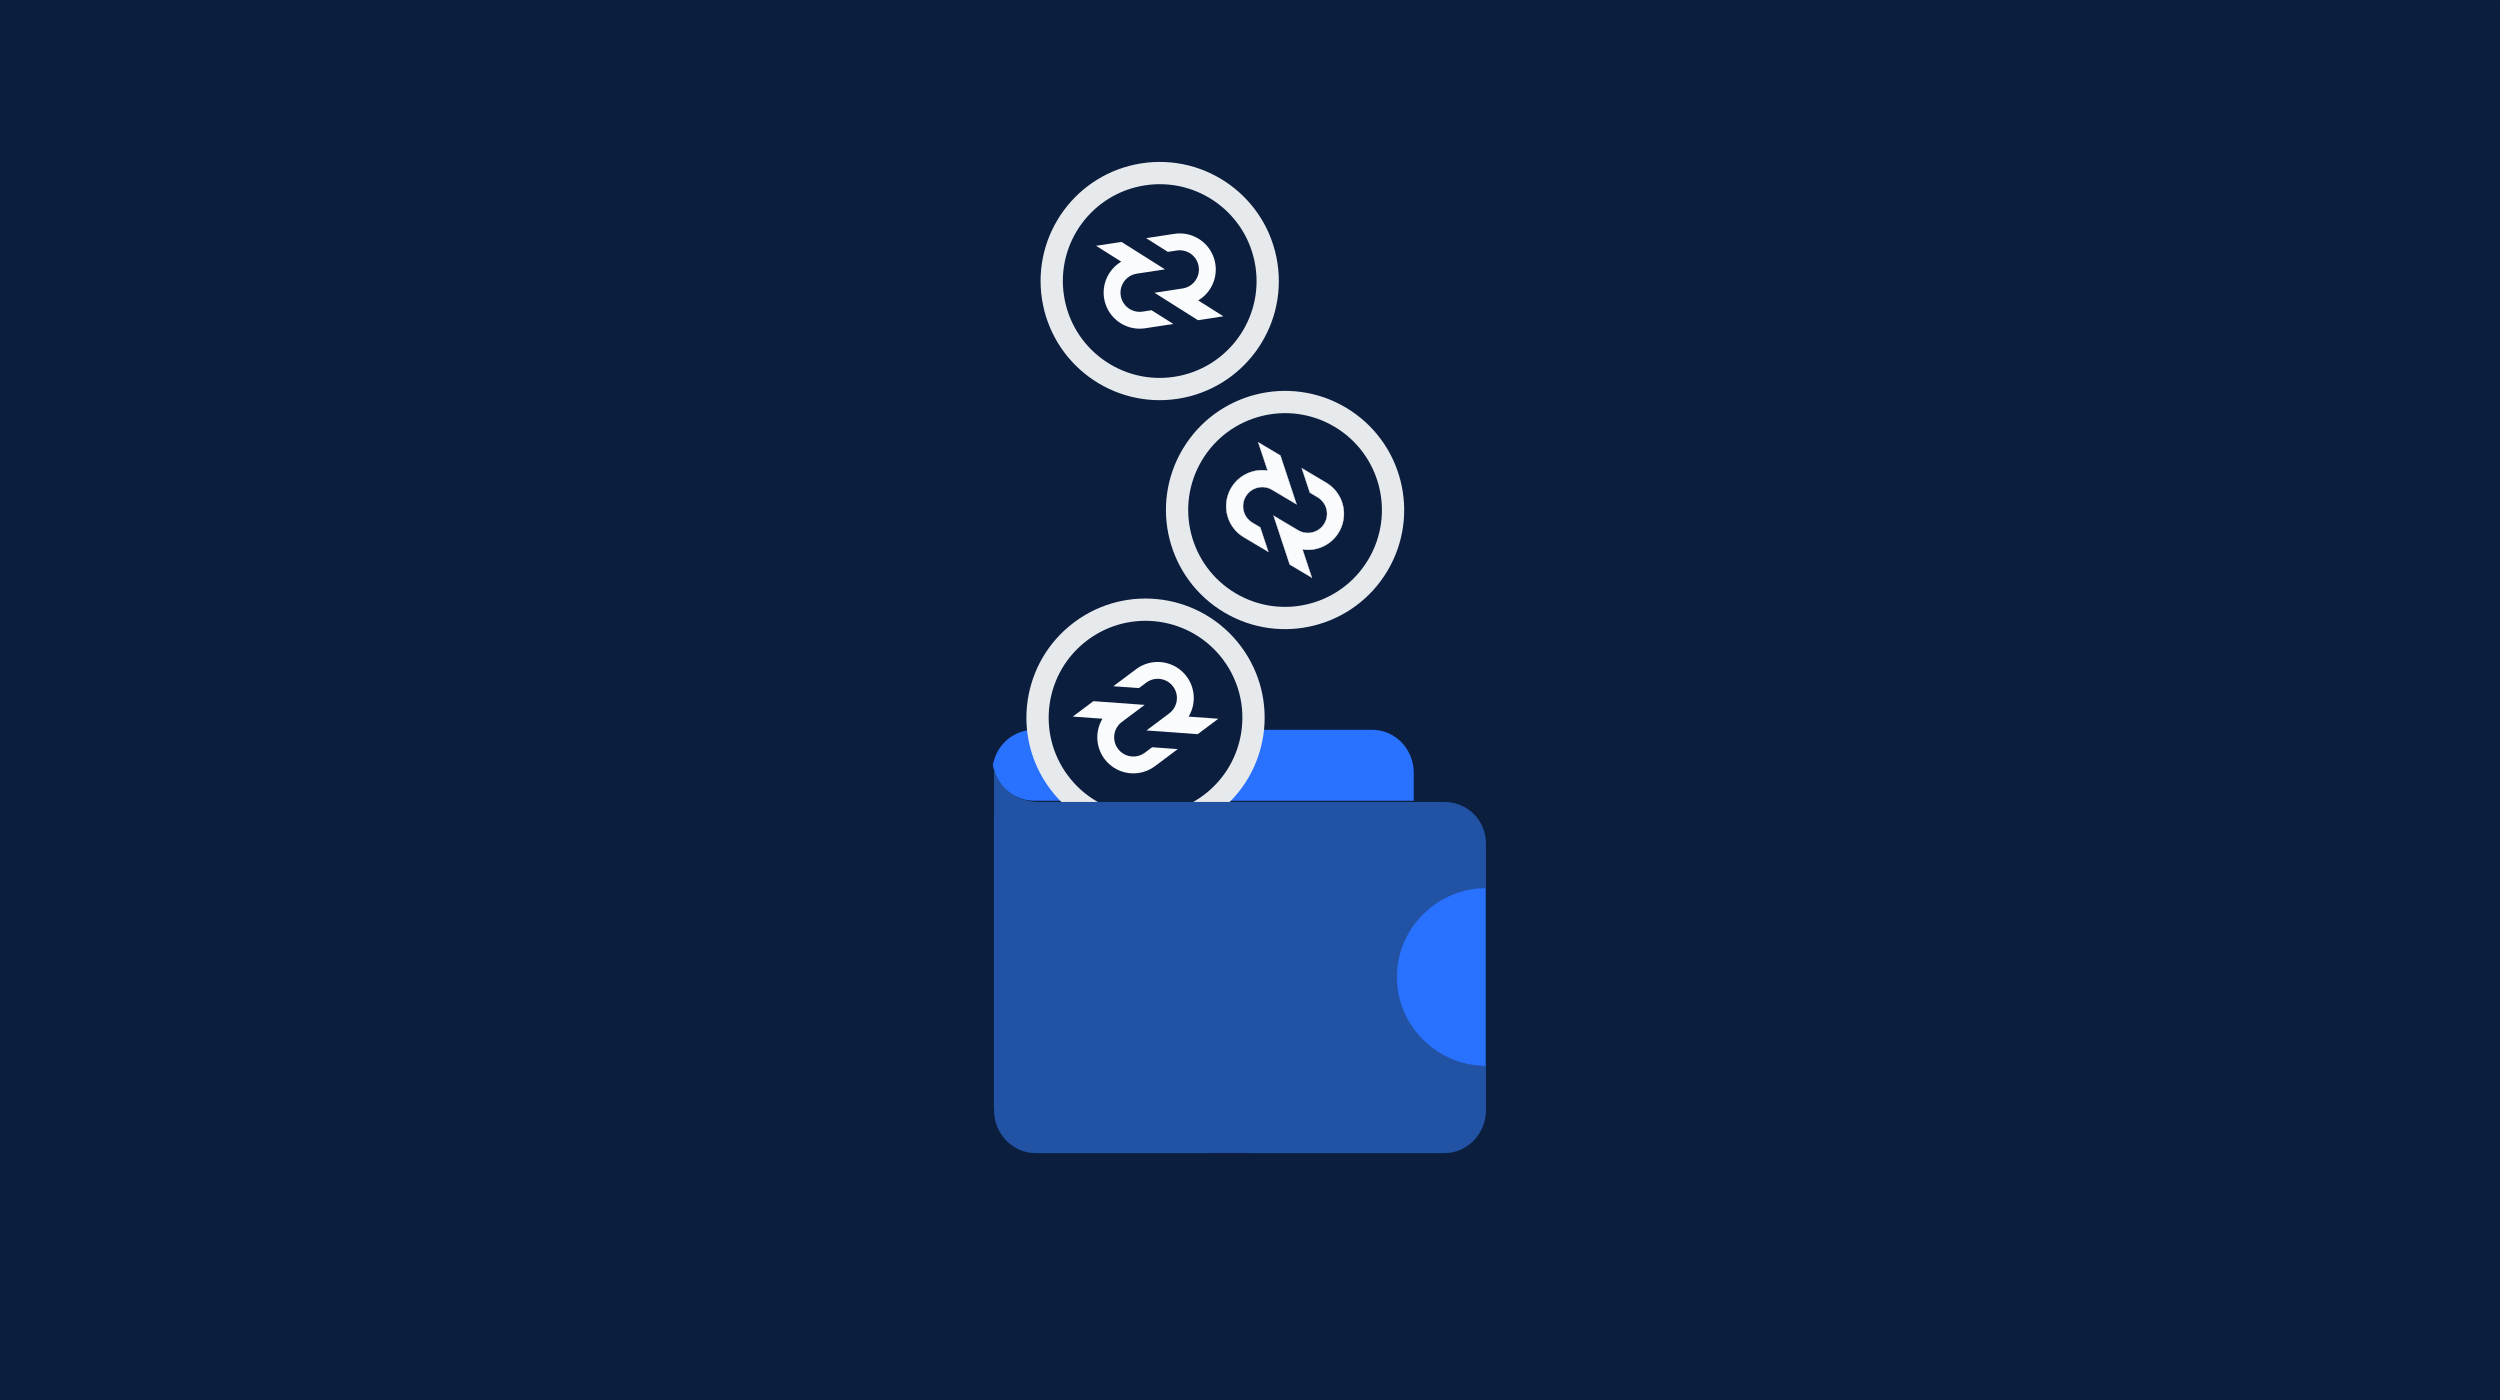
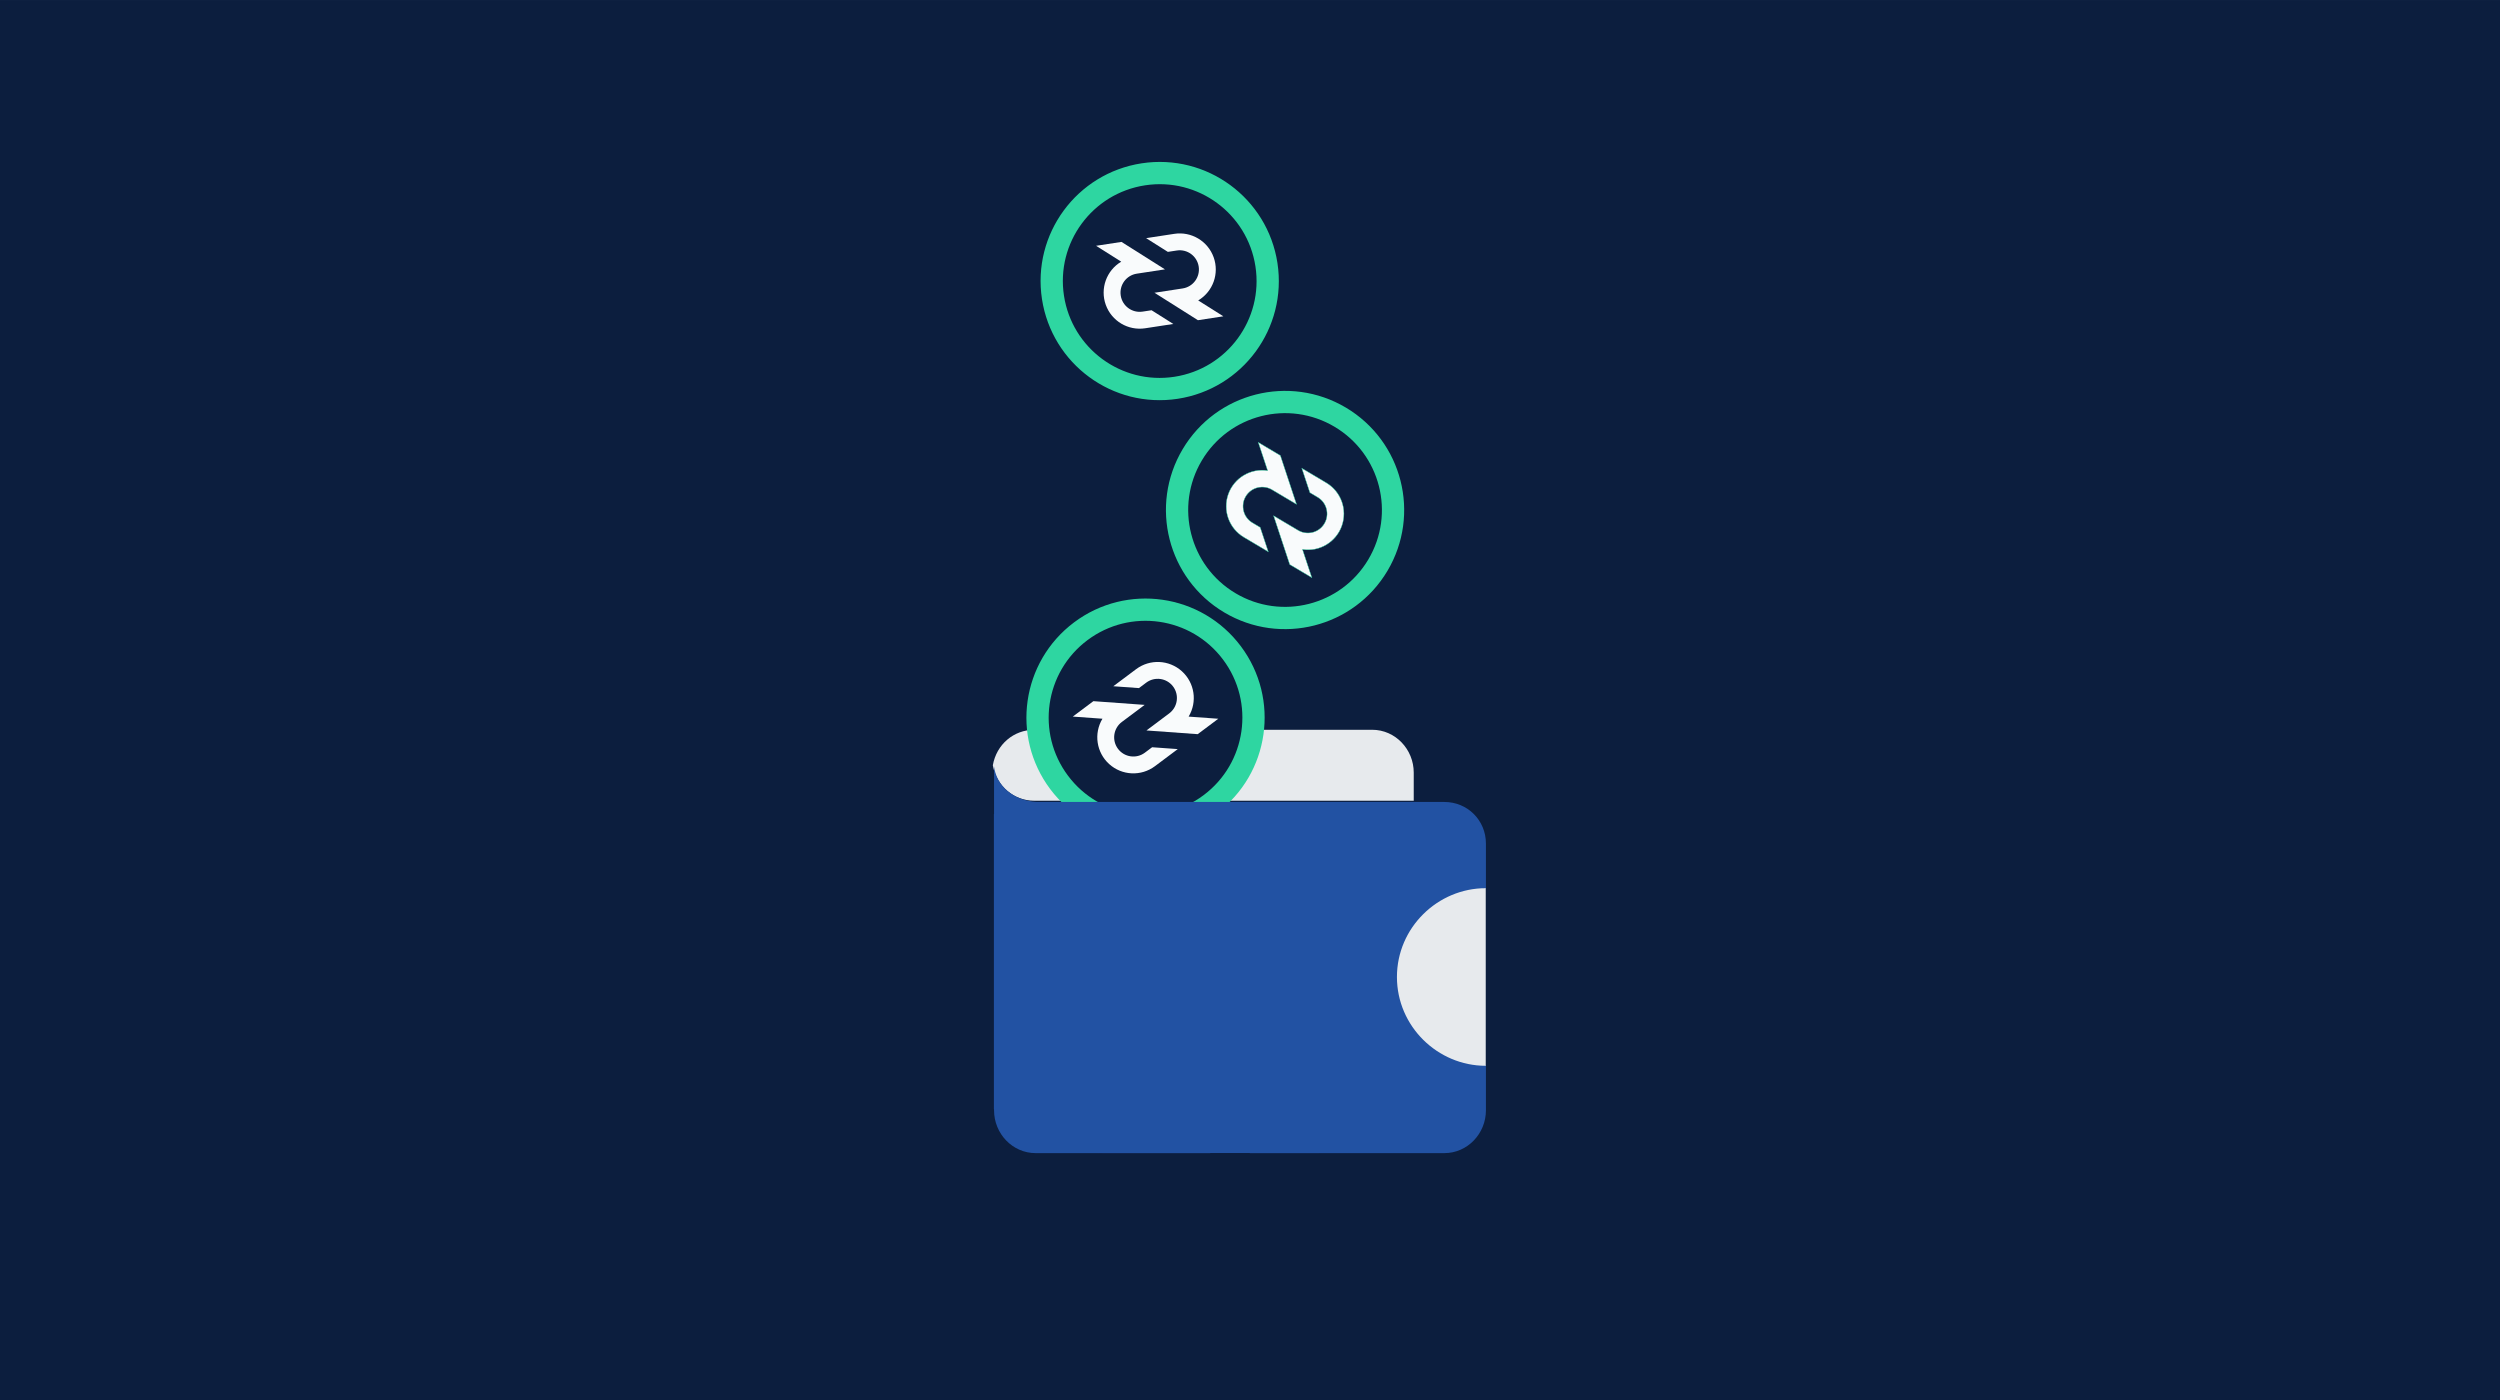
<svg xmlns="http://www.w3.org/2000/svg" xmlns:xlink="http://www.w3.org/1999/xlink" width="500" height="280" viewBox="0 0 132.292 74.083" version="1.1" id="svg2052">
  <defs id="defs2046">
    <linearGradient gradientTransform="translate(7603.2,-872.83)" y2="912.335" x2="-7500.722" y1="912.335" x1="-7558.051" gradientUnits="userSpaceOnUse" id="_Pad__1_">
      <stop id="stop15495" style="stop-color:#62D0C9" offset="0" />
      <stop id="stop15497" style="stop-color:#7DE2AC" offset="1" />
    </linearGradient>
    <linearGradient gradientTransform="translate(7603.2,-872.83)" y2="912.381" x2="-7545.691" y1="912.381" x1="-7603.021" gradientUnits="userSpaceOnUse" id="_Pad_3_1_">
      <stop id="stop15502" style="stop-color:#3268FB" offset="0" />
      <stop id="stop15504" style="stop-color:#4795FA" offset="1" />
    </linearGradient>
    <linearGradient gradientTransform="matrix(0.9578345,0,0,0.9578345,7487.518,-731.0816)" y2="912.335" x2="-7500.722" y1="912.335" x1="-7558.051" gradientUnits="userSpaceOnUse" id="_Pad__1_-2">
      <stop id="stop15495-8" style="stop-color:#62D0C9" offset="0" />
      <stop id="stop15497-3" style="stop-color:#7DE2AC" offset="1" />
    </linearGradient>
    <linearGradient gradientTransform="matrix(0.9578345,0,0,0.9578345,7487.518,-731.0816)" y2="912.381" x2="-7545.691" y1="912.381" x1="-7603.021" gradientUnits="userSpaceOnUse" id="_Pad_3_1_-9">
      <stop id="stop15502-8" style="stop-color:#3268FB" offset="0" />
      <stop id="stop15504-6" style="stop-color:#4795FA" offset="1" />
    </linearGradient>
    <clipPath id="SVGID_8_">
      <use height="100%" width="100%" y="0" x="0" id="use387" style="overflow:visible" xlink:href="#SVGID_7_" />
    </clipPath>
    <clipPath id="clipPath3304">
      <use height="100%" width="100%" y="0" x="0" id="use3302" style="overflow:visible" xlink:href="#SVGID_7_" />
    </clipPath>
    <clipPath id="clipPath3308">
      <use height="100%" width="100%" y="0" x="0" id="use3306" style="overflow:visible" xlink:href="#SVGID_7_" />
    </clipPath>
    <clipPath id="clipPath3312">
      <use height="100%" width="100%" y="0" x="0" id="use3310" style="overflow:visible" xlink:href="#SVGID_7_" />
    </clipPath>
    <clipPath id="SVGID_8_-7">
      <use height="100%" width="100%" y="0" x="0" id="use387-9" style="overflow:visible" xlink:href="#SVGID_7_" />
    </clipPath>
    <clipPath id="clipPath3361">
      <use height="100%" width="100%" y="0" x="0" id="use3359" style="overflow:visible" xlink:href="#SVGID_7_" />
    </clipPath>
    <clipPath id="clipPath3365">
      <use height="100%" width="100%" y="0" x="0" id="use3363" style="overflow:visible" xlink:href="#SVGID_7_" />
    </clipPath>
    <clipPath id="clipPath3369">
      <use height="100%" width="100%" y="0" x="0" id="use3367" style="overflow:visible" xlink:href="#SVGID_7_" />
    </clipPath>
    <clipPath id="SVGID_8_-1">
      <use height="100%" width="100%" y="0" x="0" id="use387-2" style="overflow:visible" xlink:href="#SVGID_7_" />
    </clipPath>
    <clipPath id="clipPath3418">
      <use height="100%" width="100%" y="0" x="0" id="use3416" style="overflow:visible" xlink:href="#SVGID_7_" />
    </clipPath>
    <clipPath id="clipPath3422">
      <use height="100%" width="100%" y="0" x="0" id="use3420" style="overflow:visible" xlink:href="#SVGID_7_" />
    </clipPath>
    <clipPath id="clipPath3426">
      <use height="100%" width="100%" y="0" x="0" id="use3424" style="overflow:visible" xlink:href="#SVGID_7_" />
    </clipPath>
    <clipPath id="SVGID_8_-6">
      <use height="100%" width="100%" y="0" x="0" id="use387-1" style="overflow:visible" xlink:href="#SVGID_7_" />
    </clipPath>
    <clipPath id="clipPath3482">
      <use height="100%" width="100%" y="0" x="0" id="use3480" style="overflow:visible" xlink:href="#SVGID_7_" />
    </clipPath>
    <clipPath id="clipPath3486">
      <use height="100%" width="100%" y="0" x="0" id="use3484" style="overflow:visible" xlink:href="#SVGID_7_" />
    </clipPath>
    <clipPath id="clipPath3490">
      <use height="100%" width="100%" y="0" x="0" id="use3488" style="overflow:visible" xlink:href="#SVGID_7_" />
    </clipPath>
    <clipPath id="SVGID_8_-0">
      <use height="100%" width="100%" y="0" x="0" id="use387-7" style="overflow:visible" xlink:href="#SVGID_7_" />
    </clipPath>
    <clipPath id="clipPath3542">
      <use height="100%" width="100%" y="0" x="0" id="use3540" style="overflow:visible" xlink:href="#SVGID_7_" />
    </clipPath>
    <clipPath id="clipPath3546">
      <use height="100%" width="100%" y="0" x="0" id="use3544" style="overflow:visible" xlink:href="#SVGID_7_" />
    </clipPath>
    <clipPath id="clipPath3550">
      <use height="100%" width="100%" y="0" x="0" id="use3548" style="overflow:visible" xlink:href="#SVGID_7_" />
    </clipPath>
    <defs id="defs291">
      <rect id="SVGID_1_" x="-1036.5" y="-561" width="1280" height="800" />
    </defs>
    <clipPath id="SVGID_2_">
      <use xlink:href="#SVGID_1_" style="overflow:visible;" id="use293" />
    </clipPath>
    <rect id="rect4104" x="-1036.5" y="-561" width="1280" height="800" />
    <rect height="800" width="1280" y="-561" x="-1036.5" id="SVGID_3_" />
    <rect height="800" width="1280" y="-561" x="-1036.5" id="SVGID_5_" />
    <rect height="800" width="1280" y="-561" x="-1036.5" id="SVGID_7_" />
    <rect height="800" width="1280" y="-561" x="-1036.5" id="SVGID_9_" />
    <rect height="800" width="1280" y="-561" x="-1036.5" id="SVGID_11_" />
    <rect height="800" width="1280" y="-561" x="-1036.5" id="SVGID_13_" />
    <rect height="800" width="1280" y="-561" x="-1036.5" id="SVGID_15_" />
    <rect height="800" width="1280" y="-561" x="-1036.5" id="SVGID_17_" />
    <rect height="800" width="1280" y="-561" x="-1036.5" id="SVGID_19_" />
    <rect height="800" width="1280" y="-561" x="-1036.5" id="SVGID_21_" />
    <rect height="800" width="1280" y="-561" x="-1036.5" id="SVGID_23_" />
    <rect height="800" width="1280" y="-561" x="-1036.5" id="SVGID_25_" />
    <rect height="800" width="1280" y="-561" x="-1036.5" id="SVGID_27_" />
    <rect height="800" width="1280" y="-561" x="-1036.5" id="SVGID_29_" />
    <rect height="800" width="1280" y="-561" x="-1036.5" id="SVGID_31_" />
    <rect height="800" width="1280" y="-561" x="-1036.5" id="SVGID_33_" />
    <rect height="800" width="1280" y="-561" x="-1036.5" id="SVGID_35_" />
    <rect height="800" width="1280" y="-561" x="-1036.5" id="SVGID_37_" />
    <rect height="800" width="1280" y="-561" x="-1036.5" id="SVGID_39_" />
    <rect height="800" width="1280" y="-561" x="-1036.5" id="SVGID_41_" />
    <rect height="800" width="1280" y="-561" x="-1036.5" id="SVGID_43_" />
    <rect height="800" width="1280" y="-561" x="-1036.5" id="SVGID_45_" />
    <rect height="800" width="1280" y="-561" x="-1036.5" id="SVGID_47_" />
    <rect height="800" width="1280" y="-561" x="-1036.5" id="SVGID_49_" />
    <rect height="800" width="1280" y="-561" x="-1036.5" id="SVGID_51_" />
    <rect height="800" width="1280" y="-561" x="-1036.5" id="SVGID_53_" />
    <rect height="800" width="1280" y="-561" x="-1036.5" id="SVGID_55_" />
    <rect height="800" width="1280" y="-561" x="-1036.5" id="SVGID_57_" />
    <rect height="800" width="1280" y="-561" x="-1036.5" id="SVGID_59_" />
    <rect height="800" width="1280" y="-561" x="-1036.5" id="SVGID_61_" />
    <rect height="800" width="1280" y="-561" x="-1036.5" id="SVGID_63_" />
    <defs id="defs385">
      <rect height="800" width="1280" y="-561" x="-1036.5" id="rect4182" />
    </defs>
    <clipPath id="SVGID_8_-4">
      <use height="100%" width="100%" y="0" x="0" id="use387-0" style="overflow:visible" xlink:href="#SVGID_7_" />
    </clipPath>
    <defs id="defs291-7">
      <rect id="SVGID_1_-5" x="-1036.5" y="-561" width="1280" height="800" />
    </defs>
    <clipPath id="SVGID_2_-1">
      <use xlink:href="#SVGID_1_-5" style="overflow:visible;" id="use293-3" />
    </clipPath>
    <rect id="rect5706" x="-1036.5" y="-561" width="1280" height="800" />
    <rect height="800" width="1280" y="-561" x="-1036.5" id="SVGID_3_-6" />
    <rect height="800" width="1280" y="-561" x="-1036.5" id="SVGID_5_-7" />
    <rect height="800" width="1280" y="-561" x="-1036.5" id="SVGID_7_-4" />
    <rect height="800" width="1280" y="-561" x="-1036.5" id="SVGID_9_-1" />
    <rect height="800" width="1280" y="-561" x="-1036.5" id="SVGID_11_-0" />
    <rect height="800" width="1280" y="-561" x="-1036.5" id="SVGID_13_-8" />
    <rect height="800" width="1280" y="-561" x="-1036.5" id="SVGID_15_-1" />
    <rect height="800" width="1280" y="-561" x="-1036.5" id="SVGID_17_-2" />
    <rect height="800" width="1280" y="-561" x="-1036.5" id="SVGID_19_-1" />
    <rect height="800" width="1280" y="-561" x="-1036.5" id="SVGID_21_-9" />
    <rect height="800" width="1280" y="-561" x="-1036.5" id="SVGID_23_-5" />
    <rect height="800" width="1280" y="-561" x="-1036.5" id="SVGID_25_-1" />
    <rect height="800" width="1280" y="-561" x="-1036.5" id="SVGID_27_-7" />
    <rect height="800" width="1280" y="-561" x="-1036.5" id="SVGID_29_-2" />
    <rect height="800" width="1280" y="-561" x="-1036.5" id="SVGID_31_-7" />
    <rect height="800" width="1280" y="-561" x="-1036.5" id="SVGID_33_-3" />
    <rect height="800" width="1280" y="-561" x="-1036.5" id="SVGID_35_-5" />
    <rect height="800" width="1280" y="-561" x="-1036.5" id="SVGID_37_-7" />
    <rect height="800" width="1280" y="-561" x="-1036.5" id="SVGID_39_-9" />
    <rect height="800" width="1280" y="-561" x="-1036.5" id="SVGID_41_-8" />
    <rect height="800" width="1280" y="-561" x="-1036.5" id="SVGID_43_-2" />
    <rect height="800" width="1280" y="-561" x="-1036.5" id="SVGID_45_-3" />
    <rect height="800" width="1280" y="-561" x="-1036.5" id="SVGID_47_-1" />
    <rect height="800" width="1280" y="-561" x="-1036.5" id="SVGID_49_-4" />
    <rect height="800" width="1280" y="-561" x="-1036.5" id="SVGID_51_-1" />
    <rect height="800" width="1280" y="-561" x="-1036.5" id="SVGID_53_-9" />
    <rect height="800" width="1280" y="-561" x="-1036.5" id="SVGID_55_-4" />
    <rect height="800" width="1280" y="-561" x="-1036.5" id="SVGID_57_-0" />
    <rect height="800" width="1280" y="-561" x="-1036.5" id="SVGID_59_-8" />
    <rect height="800" width="1280" y="-561" x="-1036.5" id="SVGID_61_-9" />
    <rect height="800" width="1280" y="-561" x="-1036.5" id="SVGID_63_-4" />
    <defs id="defs1135">
      <rect height="800" width="1280" y="-561" x="-1036.5" id="rect6207" />
    </defs>
    <clipPath id="SVGID_56_">
      <use height="100%" width="100%" y="0" x="0" id="use1137" style="overflow:visible" xlink:href="#SVGID_55_-4" />
    </clipPath>
    <style id="style12372">.cls-1{fill:#091440;}.cls-2{fill:#f9fbfc;}</style>
  </defs>
  <g id="layer1" transform="translate(0,-222.9167)" style="display:inline">
    <rect transform="translate(0,11.24998)" style="display:inline;opacity:1;fill:#0c1e3e;fill-opacity:1;stroke:none;stroke-width:2.072;stroke-linecap:round;stroke-linejoin:round;stroke-miterlimit:4;stroke-dasharray:none;stroke-dashoffset:0;stroke-opacity:1" id="rect5631" width="132.292" height="74.083" x="-1.009661e-006" y="211.667" />
  </g>
  <g id="layer2" transform="translate(0,-211.6667)">
    <g id="g5618" transform="matrix(0.477244,0,0,0.477244,60.03823,20.72871)" />
    <g id="g5620" transform="matrix(0.477244,0,0,0.477244,60.03823,20.72871)" />
    <g id="g5622" transform="matrix(0.477244,0,0,0.477244,60.03823,20.72871)" />
    <g id="g5624" transform="matrix(0.477244,0,0,0.477244,60.03823,20.72871)" />
    <g id="g5626" transform="matrix(0.477244,0,0,0.477244,60.03823,20.72871)" />
    <g id="g5628" transform="matrix(0.477244,0,0,0.477244,60.03823,20.72871)" />
    <g id="g5630" transform="matrix(0.477244,0,0,0.477244,60.03823,20.72871)" />
    <g id="g5632" transform="matrix(0.477244,0,0,0.477244,60.03823,20.72871)" />
    <g id="g5634" transform="matrix(0.477244,0,0,0.477244,60.03823,20.72871)" />
    <g id="g5636" transform="matrix(0.477244,0,0,0.477244,60.03823,20.72871)" />
    <g id="g5638" transform="matrix(0.477244,0,0,0.477244,60.03823,20.72871)" />
    <g id="g5640" transform="matrix(0.477244,0,0,0.477244,60.03823,20.72871)" />
    <g id="g5642" transform="matrix(0.477244,0,0,0.477244,60.03823,20.72871)" />
    <g id="g5644" transform="matrix(0.477244,0,0,0.477244,60.03823,20.72871)" />
    <g id="g5646" transform="matrix(0.477244,0,0,0.477244,60.03823,20.72871)" />
    <g id="g1164" transform="matrix(0.2645833,0,0,0.2645833,357.6328,-135.5049)" />
    <g id="g1166" transform="matrix(0.2645833,0,0,0.2645833,357.6328,-135.5049)" />
    <g id="g1168" transform="matrix(0.2645833,0,0,0.2645833,357.6328,-135.5049)" />
    <g id="g1170" transform="matrix(0.2645833,0,0,0.2645833,357.6328,-135.5049)" />
    <g id="g1172" transform="matrix(0.2645833,0,0,0.2645833,357.6328,-135.5049)" />
    <g id="g1174" transform="matrix(0.2645833,0,0,0.2645833,357.6328,-135.5049)" />
    <g id="g1176" transform="matrix(0.2645833,0,0,0.2645833,357.6328,-135.5049)" />
    <g id="g1178" transform="matrix(0.2645833,0,0,0.2645833,357.6328,-135.5049)" />
    <g id="g1180" transform="matrix(0.2645833,0,0,0.2645833,357.6328,-135.5049)" />
    <g id="g1182" transform="matrix(0.2645833,0,0,0.2645833,357.6328,-135.5049)" />
    <g id="g1184" transform="matrix(0.2645833,0,0,0.2645833,357.6328,-135.5049)" />
    <g id="g1186" transform="matrix(0.2645833,0,0,0.2645833,357.6328,-135.5049)" />
    <g id="g1188" transform="matrix(0.2645833,0,0,0.2645833,357.6328,-135.5049)" />
    <g id="g1190" transform="matrix(0.2645833,0,0,0.2645833,357.6328,-135.5049)" />
    <g id="g1192" transform="matrix(0.2645833,0,0,0.2645833,357.6328,-135.5049)" />
    <g id="g4226" transform="matrix(0.1966657,0,0,0.1966657,385.6014,-161.964)" />
    <g id="g4228" transform="matrix(0.1966657,0,0,0.1966657,385.6014,-161.964)" />
    <g id="g4230" transform="matrix(0.1966657,0,0,0.1966657,385.6014,-161.964)" />
    <g id="g4232" transform="matrix(0.1966657,0,0,0.1966657,385.6014,-161.964)" />
    <g id="g4234" transform="matrix(0.1966657,0,0,0.1966657,385.6014,-161.964)" />
    <g id="g4236" transform="matrix(0.1966657,0,0,0.1966657,385.6014,-161.964)" />
    <g id="g4238" transform="matrix(0.1966657,0,0,0.1966657,385.6014,-161.964)" />
    <g id="g4240" transform="matrix(0.1966657,0,0,0.1966657,385.6014,-161.964)" />
    <g id="g4242" transform="matrix(0.1966657,0,0,0.1966657,385.6014,-161.964)" />
    <g id="g4244" transform="matrix(0.1966657,0,0,0.1966657,385.6014,-161.964)" />
    <g id="g4246" transform="matrix(0.1966657,0,0,0.1966657,385.6014,-161.964)" />
    <g id="g4248" transform="matrix(0.1966657,0,0,0.1966657,385.6014,-161.964)" />
    <g id="g4250" transform="matrix(0.1966657,0,0,0.1966657,385.6014,-161.964)" />
    <g id="g4252" transform="matrix(0.1966657,0,0,0.1966657,385.6014,-161.964)" />
    <g id="g4254" transform="matrix(0.1966657,0,0,0.1966657,385.6014,-161.964)" />
    <g transform="matrix(0.2645833,0,0,0.2645833,-350.7615,-223.0378)" id="g38900" />
    <g transform="matrix(0.2645833,0,0,0.2645833,-350.7615,-223.0378)" id="g38902" />
    <g transform="matrix(0.2645833,0,0,0.2645833,-350.7615,-223.0378)" id="g38904" />
    <g transform="matrix(0.2645833,0,0,0.2645833,-350.7615,-223.0378)" id="g38906" />
    <g transform="matrix(0.2645833,0,0,0.2645833,-350.7615,-223.0378)" id="g38908" />
    <g transform="matrix(0.2645833,0,0,0.2645833,-350.7615,-223.0378)" id="g38910" />
    <g transform="matrix(0.2645833,0,0,0.2645833,-350.7615,-223.0378)" id="g38912" />
    <g transform="matrix(0.2645833,0,0,0.2645833,-350.7615,-223.0378)" id="g38914" />
    <g transform="matrix(0.2645833,0,0,0.2645833,-350.7615,-223.0378)" id="g38916" />
    <g transform="matrix(0.2645833,0,0,0.2645833,-350.7615,-223.0378)" id="g38918" />
    <g transform="matrix(0.2645833,0,0,0.2645833,-350.7615,-223.0378)" id="g38920" />
    <g transform="matrix(0.2645833,0,0,0.2645833,-350.7615,-223.0378)" id="g38922" />
    <g transform="matrix(0.2645833,0,0,0.2645833,-350.7615,-223.0378)" id="g38924" />
    <g transform="matrix(0.2645833,0,0,0.2645833,-350.7615,-223.0378)" id="g38926" />
    <g transform="matrix(0.2645833,0,0,0.2645833,-350.7615,-223.0378)" id="g38928" />
    <g transform="matrix(0.3620303,0,0,0.3620303,266.3673,-211.2541)" id="g39211" />
    <g transform="matrix(0.3620303,0,0,0.3620303,266.3673,-211.2541)" id="g39213" />
    <g transform="matrix(0.3620303,0,0,0.3620303,266.3673,-211.2541)" id="g39215" />
    <g transform="matrix(0.3620303,0,0,0.3620303,266.3673,-211.2541)" id="g39217" />
    <g transform="matrix(0.3620303,0,0,0.3620303,266.3673,-211.2541)" id="g39219" />
    <g transform="matrix(0.3620303,0,0,0.3620303,266.3673,-211.2541)" id="g39221" />
    <g transform="matrix(0.3620303,0,0,0.3620303,266.3673,-211.2541)" id="g39223" />
    <g transform="matrix(0.3620303,0,0,0.3620303,266.3673,-211.2541)" id="g39225" />
    <g transform="matrix(0.3620303,0,0,0.3620303,266.3673,-211.2541)" id="g39227" />
    <g transform="matrix(0.3620303,0,0,0.3620303,266.3673,-211.2541)" id="g39229" />
    <g transform="matrix(0.3620303,0,0,0.3620303,266.3673,-211.2541)" id="g39231" />
    <g transform="matrix(0.3620303,0,0,0.3620303,266.3673,-211.2541)" id="g39233" />
    <g transform="matrix(0.3620303,0,0,0.3620303,266.3673,-211.2541)" id="g39235" />
    <g transform="matrix(0.3620303,0,0,0.3620303,266.3673,-211.2541)" id="g39237" />
    <g transform="matrix(0.3620303,0,0,0.3620303,266.3673,-211.2541)" id="g39239" />
    <g id="g38900-5" transform="matrix(0.2645833,0,0,0.2645833,-350.7615,-223.0378)" />
    <g id="g38902-0" transform="matrix(0.2645833,0,0,0.2645833,-350.7615,-223.0378)" />
    <g id="g38904-6" transform="matrix(0.2645833,0,0,0.2645833,-350.7615,-223.0378)" />
    <g id="g38906-4" transform="matrix(0.2645833,0,0,0.2645833,-350.7615,-223.0378)" />
    <g id="g38908-0" transform="matrix(0.2645833,0,0,0.2645833,-350.7615,-223.0378)" />
    <g id="g38910-3" transform="matrix(0.2645833,0,0,0.2645833,-350.7615,-223.0378)" />
    <g id="g38912-0" transform="matrix(0.2645833,0,0,0.2645833,-350.7615,-223.0378)" />
    <g id="g38914-3" transform="matrix(0.2645833,0,0,0.2645833,-350.7615,-223.0378)" />
    <g id="g38916-3" transform="matrix(0.2645833,0,0,0.2645833,-350.7615,-223.0378)" />
    <g id="g38918-5" transform="matrix(0.2645833,0,0,0.2645833,-350.7615,-223.0378)" />
    <g id="g38920-2" transform="matrix(0.2645833,0,0,0.2645833,-350.7615,-223.0378)" />
    <g id="g38922-4" transform="matrix(0.2645833,0,0,0.2645833,-350.7615,-223.0378)" />
    <g id="g38924-4" transform="matrix(0.2645833,0,0,0.2645833,-350.7615,-223.0378)" />
    <g id="g38926-4" transform="matrix(0.2645833,0,0,0.2645833,-350.7615,-223.0378)" />
    <g id="g38928-1" transform="matrix(0.2645833,0,0,0.2645833,-350.7615,-223.0378)" />
    <g id="g39211-9" transform="matrix(0.3620303,0,0,0.3620303,266.3673,-211.2541)" />
    <g id="g39213-9" transform="matrix(0.3620303,0,0,0.3620303,266.3673,-211.2541)" />
    <g id="g39215-1" transform="matrix(0.3620303,0,0,0.3620303,266.3673,-211.2541)" />
    <g id="g39217-5" transform="matrix(0.3620303,0,0,0.3620303,266.3673,-211.2541)" />
    <g id="g39219-1" transform="matrix(0.3620303,0,0,0.3620303,266.3673,-211.2541)" />
    <g id="g39221-5" transform="matrix(0.3620303,0,0,0.3620303,266.3673,-211.2541)" />
    <g id="g39223-3" transform="matrix(0.3620303,0,0,0.3620303,266.3673,-211.2541)" />
    <g id="g39225-8" transform="matrix(0.3620303,0,0,0.3620303,266.3673,-211.2541)" />
    <g id="g39227-6" transform="matrix(0.3620303,0,0,0.3620303,266.3673,-211.2541)" />
    <g id="g39229-9" transform="matrix(0.3620303,0,0,0.3620303,266.3673,-211.2541)" />
    <g id="g39231-5" transform="matrix(0.3620303,0,0,0.3620303,266.3673,-211.2541)" />
    <g id="g39233-0" transform="matrix(0.3620303,0,0,0.3620303,266.3673,-211.2541)" />
    <g id="g39235-7" transform="matrix(0.3620303,0,0,0.3620303,266.3673,-211.2541)" />
    <g id="g39237-2" transform="matrix(0.3620303,0,0,0.3620303,266.3673,-211.2541)" />
    <g id="g39239-0" transform="matrix(0.3620303,0,0,0.3620303,266.3673,-211.2541)" />
    <g id="g9304" transform="matrix(6.53348,0,0,6.53348,120.3776,-449.657)" />
    <g id="g9306" transform="matrix(6.53348,0,0,6.53348,120.3776,-449.657)" />
    <g id="g9308" transform="matrix(6.53348,0,0,6.53348,120.3776,-449.657)" />
    <g id="g9310" transform="matrix(6.53348,0,0,6.53348,120.3776,-449.657)" />
    <g id="g9312" transform="matrix(6.53348,0,0,6.53348,120.3776,-449.657)" />
    <g id="g9314" transform="matrix(6.53348,0,0,6.53348,120.3776,-449.657)" />
    <g id="g9316" transform="matrix(6.53348,0,0,6.53348,120.3776,-449.657)" />
    <g id="g9318" transform="matrix(6.53348,0,0,6.53348,120.3776,-449.657)" />
    <g id="g9320" transform="matrix(6.53348,0,0,6.53348,120.3776,-449.657)" />
    <g id="g9322" transform="matrix(6.53348,0,0,6.53348,120.3776,-449.657)" />
    <g id="g9324" transform="matrix(6.53348,0,0,6.53348,120.3776,-449.657)" />
    <g id="g9326" transform="matrix(6.53348,0,0,6.53348,120.3776,-449.657)" />
    <g id="g9328" transform="matrix(6.53348,0,0,6.53348,120.3776,-449.657)" />
    <g id="g9330" transform="matrix(6.53348,0,0,6.53348,120.3776,-449.657)" />
    <g id="g9332" transform="matrix(6.53348,0,0,6.53348,120.3776,-449.657)" />
    <flowRoot xml:space="preserve" id="flowRoot9531" style="font-style:normal;font-weight:normal;font-size:40px;line-height:1.25;font-family:sans-serif;letter-spacing:0px;word-spacing:0px;fill:#000000;fill-opacity:1;stroke:none" transform="scale(0.2645833)">
      <flowRegion id="flowRegion9533">
        <rect id="rect9535" width="807.625" height="208.868" x="915.54" y="1375.897" />
      </flowRegion>
      <flowPara id="flowPara9537" />
    </flowRoot>
    <text style="font-size:3.175px;font-family:SourceSansPro-Regular;fill:#0c1e3e;stroke-width:0.265" id="text12" x="-96.632" y="350.955" />
    <text style="font-size:3.175px;font-family:SourceSansPro-Regular;fill:#596e82;stroke-width:0.265" id="text38" x="-54.259" y="356.775" />
    <text style="font-size:3.175px;font-family:SourceSansPro-Regular;fill:#596e82;stroke-width:0.265" id="text68" x="-52.954" y="362.595" />
    <text style="font-size:3.175px;font-family:SourceSansPro-Regular;fill:#596e82;stroke-width:0.265" id="text92" x="-58.263" y="368.415" />
-     <path style="fill:#2971ff;fill-opacity:1" id="path410-1" clip-path="url(#SVGID_8_)" d="m -308.3,-117.8 h 31 v -2.3 c 0,-1.9 -1.5,-3.5 -3.4,-3.5 h -27.6 c -1.7,0 -3.1,1.2 -3.4,2.9 0.3,1.7 1.7,2.9 3.4,2.9" class="st13" transform="matrix(0.6474686,0,0,0.6474686,254.3533,330.3109)" />
-     <circle style="fill:#0c1e3e;fill-opacity:1;stroke:#e7eaed;stroke-width:1.178;stroke-miterlimit:4;stroke-dasharray:none;stroke-opacity:1" id="path12370" cx="-101.135" cy="236.152" r="5.714" transform="rotate(-36.8319)" />
+     <path style="fill:#e7eaed;fill-opacity:1" id="path410-1" clip-path="url(#SVGID_8_)" d="m -308.3,-117.8 h 31 v -2.3 c 0,-1.9 -1.5,-3.5 -3.4,-3.5 h -27.6 c -1.7,0 -3.1,1.2 -3.4,2.9 0.3,1.7 1.7,2.9 3.4,2.9" class="st13" transform="matrix(0.6474686,0,0,0.6474686,254.3533,330.3109)" />
+     <circle style="fill:#0c1e3e;fill-opacity:1;stroke:#2ed6a1;stroke-width:1.178;stroke-miterlimit:4;stroke-dasharray:none;stroke-opacity:1" id="path12370" cx="-101.135" cy="236.152" r="5.714" transform="rotate(-36.8319)" />
    <g id="_Group_" data-name="&lt;Group&gt;" transform="matrix(0.01625882,-0.01217728,0.01217728,0.01625882,53.50921,248.6226)">
      <g id="_Group_2" data-name="&lt;Group&gt;">
        <g id="_Group_3" data-name="&lt;Group&gt;">
          <path style="fill:#f9fbfc" id="_Path_" data-name="&lt;Path&gt;" class="cls-2" d="m 231.88,278.06 h 74.22 a 50,50 0 0 0 0,-100 h -23.65 l -50.57,-43.9 h 74.22 a 93.92,93.92 0 0 1 35.38,180.92 L 400,365.86 h -67 z" />
        </g>
        <g id="_Group_4" data-name="&lt;Group&gt;">
          <path style="fill:#f9fbfc" id="_Path_2" data-name="&lt;Path&gt;" class="cls-2" d="M 268.12,221.95 H 193.9 a 50,50 0 0 0 0,100 h 23.64 l 50.57,43.9 H 193.9 A 93.92,93.92 0 0 1 158.52,184.93 L 100,134.14 h 67 z" />
        </g>
      </g>
    </g>
    <path style="fill:#2252a3;fill-opacity:1" id="path412-8" clip-path="url(#SVGID_8_)" d="m -311.6,-120.6 c 0,0 0,0.1 0,0.1 0,0 0,0 0,0 0,0 0,0.1 0,0.1 0,0 0,0 0,0.1 0,0 0,0.1 0,0.1 0,0.1 0,0.1 0,0.2 v 5.7 9.9 c 2.4,-2.9 6,-4.8 10.1,-4.8 7.1,0 12.9,5.8 12.9,13 0,2.6 -0.8,5.1 -2.1,7.2 h 15.9 c 1.9,0 3.4,-1.6 3.4,-3.5 v -3.7 c -3.9,0 -7.2,-3.2 -7.2,-7.2 0,-4 3.3,-7.2 7.2,-7.2 v -3.7 c 0,-1.9 -1.5,-3.4 -3.4,-3.4 h -2.3 v 0 h -31 c -1.9,-0.1 -3.3,-1.3 -3.5,-2.9 v 0" class="st14" transform="matrix(0.6474686,0,0,0.6474686,254.3533,330.3109)" />
-     <path style="fill:#2971ff;fill-opacity:1" id="path414-1" clip-path="url(#SVGID_8_)" d="m -278.7,-103.4 c 0,4 3.3,7.2 7.2,7.2 v -0.2 -2.9 -8.4 -2.9 c -3.9,0 -7.2,3.2 -7.2,7.2" class="st13" transform="matrix(0.652657,0,0,0.652657,255.817,330.8505)" />
+     <path style="fill:#e7eaed;fill-opacity:1" id="path414-1" clip-path="url(#SVGID_8_)" d="m -278.7,-103.4 c 0,4 3.3,7.2 7.2,7.2 v -0.2 -2.9 -8.4 -2.9 c -3.9,0 -7.2,3.2 -7.2,7.2" class="st13" transform="matrix(0.652657,0,0,0.652657,255.817,330.8505)" />
    <polygon class="st11" points="-303.1,-97.7 -308.9,-97.7 -308.9,-94.8 -303.1,-94.8 -303.1,-89 -300.2,-89 -300.2,-94.8 -294.5,-94.8 -294.5,-97.7 -300.2,-97.7 -300.2,-103.4 -303.1,-103.4 " id="polygon420" transform="matrix(0.6474686,0,0,0.6474686,254.3533,330.3109)" style="fill:#171740" />
    <text style="font-size:3.175px;font-family:SourceSansPro-Regular;fill:#0c1e3e;stroke-width:0.265" id="text12-5" x="-172.139" y="157.961" />
    <text style="font-size:3.175px;font-family:SourceSansPro-Regular;fill:#596e82;stroke-width:0.265" id="text38-9" x="-129.766" y="163.781" />
    <text style="font-size:3.175px;font-family:SourceSansPro-Regular;fill:#596e82;stroke-width:0.265" id="text68-0" x="-128.461" y="169.601" />
    <text style="font-size:3.175px;font-family:SourceSansPro-Regular;fill:#596e82;stroke-width:0.265" id="text92-9" x="-133.77" y="175.421" />
-     <g transform="rotate(30.71468,55.48491,242.6124)" id="g12455" style="stroke:#e7eaed;stroke-opacity:1">
-       <circle style="fill:#0c1e3e;fill-opacity:1;stroke:#e7eaed;stroke-width:1.178;stroke-miterlimit:4;stroke-dasharray:none;stroke-opacity:1" id="circle12416" cx="64.224" cy="232.817" r="5.714" />
-       <g id="g12428" data-name="&lt;Group&gt;" transform="matrix(0.02031343,0,0,0.02031343,59.14546,227.7386)" style="stroke:#e7eaed;stroke-opacity:1">
-         <g id="g12426" data-name="&lt;Group&gt;" style="stroke:#e7eaed;stroke-opacity:1">
-           <g id="g12420" data-name="&lt;Group&gt;" style="stroke:#e7eaed;stroke-opacity:1">
-             <path style="fill:#f9fbfc;stroke:#e7eaed;stroke-opacity:1" id="path12418" data-name="&lt;Path&gt;" class="cls-2" d="m 231.88,278.06 h 74.22 a 50,50 0 0 0 0,-100 h -23.65 l -50.57,-43.9 h 74.22 a 93.92,93.92 0 0 1 35.38,180.92 L 400,365.86 h -67 z" />
+     <g transform="rotate(30.71468,55.48491,242.6124)" id="g12455" style="stroke:#2ed6a1;stroke-opacity:1">
+       <circle style="fill:#0c1e3e;fill-opacity:1;stroke:#2ed6a1;stroke-width:1.178;stroke-miterlimit:4;stroke-dasharray:none;stroke-opacity:1" id="circle12416" cx="64.224" cy="232.817" r="5.714" />
+       <g id="g12428" data-name="&lt;Group&gt;" transform="matrix(0.02031343,0,0,0.02031343,59.14546,227.7386)" style="stroke:#2ed6a1;stroke-opacity:1">
+         <g id="g12426" data-name="&lt;Group&gt;" style="stroke:#2ed6a1;stroke-opacity:1">
+           <g id="g12420" data-name="&lt;Group&gt;" style="stroke:#2ed6a1;stroke-opacity:1">
+             <path style="fill:#f9fbfc;stroke:#2ed6a1;stroke-opacity:1" id="path12418" data-name="&lt;Path&gt;" class="cls-2" d="m 231.88,278.06 h 74.22 a 50,50 0 0 0 0,-100 h -23.65 l -50.57,-43.9 h 74.22 a 93.92,93.92 0 0 1 35.38,180.92 L 400,365.86 h -67 z" />
          </g>
-           <g id="g12424" data-name="&lt;Group&gt;" style="stroke:#e7eaed;stroke-opacity:1">
-             <path style="fill:#f9fbfc;stroke:#e7eaed;stroke-opacity:1" id="path12422" data-name="&lt;Path&gt;" class="cls-2" d="M 268.12,221.95 H 193.9 a 50,50 0 0 0 0,100 h 23.64 l 50.57,43.9 H 193.9 A 93.92,93.92 0 0 1 158.52,184.93 L 100,134.14 h 67 z" />
+           <g id="g12424" data-name="&lt;Group&gt;" style="stroke:#2ed6a1;stroke-opacity:1">
+             <path style="fill:#f9fbfc;stroke:#2ed6a1;stroke-opacity:1" id="path12422" data-name="&lt;Path&gt;" class="cls-2" d="M 268.12,221.95 H 193.9 a 50,50 0 0 0 0,100 h 23.64 l 50.57,43.9 H 193.9 A 93.92,93.92 0 0 1 158.52,184.93 L 100,134.14 h 67 z" />
          </g>
        </g>
      </g>
    </g>
-     <circle style="fill:#0c1e3e;fill-opacity:1;stroke:#e7eaed;stroke-width:1.178;stroke-miterlimit:4;stroke-dasharray:none;stroke-opacity:1" id="circle12432" cx="26.412" cy="233.213" r="5.714" transform="rotate(-8.695955)" />
+     <circle style="fill:#0c1e3e;fill-opacity:1;stroke:#2ed6a1;stroke-width:1.178;stroke-miterlimit:4;stroke-dasharray:none;stroke-opacity:1" id="circle12432" cx="26.412" cy="233.213" r="5.714" transform="rotate(-8.695955)" />
    <g id="g12444" data-name="&lt;Group&gt;" transform="matrix(0.02007992,-0.00307121,0.00307121,0.02007992,55.58052,222.2868)">
      <g id="g12442" data-name="&lt;Group&gt;">
        <g id="g12436" data-name="&lt;Group&gt;">
          <path style="fill:#f9fbfc" id="path12434" data-name="&lt;Path&gt;" class="cls-2" d="m 231.88,278.06 h 74.22 a 50,50 0 0 0 0,-100 h -23.65 l -50.57,-43.9 h 74.22 a 93.92,93.92 0 0 1 35.38,180.92 L 400,365.86 h -67 z" />
        </g>
        <g id="g12440" data-name="&lt;Group&gt;">
          <path style="fill:#f9fbfc" id="path12438" data-name="&lt;Path&gt;" class="cls-2" d="M 268.12,221.95 H 193.9 a 50,50 0 0 0 0,100 h 23.64 l 50.57,43.9 H 193.9 A 93.92,93.92 0 0 1 158.52,184.93 L 100,134.14 h 67 z" />
        </g>
      </g>
    </g>
    <path style="fill:#2252a3;fill-opacity:1;stroke-width:2.447" clip-path="url(#SVGID_8_)" d="M 207.131 160.393 C 202.481 160.393 198.811 164.063 198.811 168.713 L 198.811 177.768 C 208.354 177.768 216.43 185.598 216.43 195.387 C 216.43 205.175 208.354 213.006 198.811 213.006 L 198.811 222.061 C 198.811 226.71 202.481 230.625 207.131 230.625 L 242.049 230.625 L 242.049 221.398 C 241.318 218.693 240.902 215.878 240.902 213.006 C 240.902 210.059 241.306 207.212 242.049 204.508 L 242.049 160.393 L 212.76 160.393 L 207.131 160.393 z " transform="matrix(0.2645833,0,0,0.2645833,0,211.6667)" id="path12479" />
    <rect style="fill:#2252a3;fill-opacity:1;stroke:none;stroke-width:1.277;stroke-miterlimit:4;stroke-dasharray:none;stroke-opacity:1" id="rect12486" width="11.461" height="15.624" x="52.594" y="254.743" />
    <rect y="257.057" x="58.339" height="15.624" width="11.461" id="rect12488" style="fill:#2252a3;fill-opacity:1;stroke:none;stroke-width:1.277;stroke-miterlimit:4;stroke-dasharray:none;stroke-opacity:1" />
  </g>
  <style type="text/css" id="style39110">
	.st0{fill:url(#_Pad__1_);}
	.st1{fill:#4971FA;}
	.st2{fill:url(#_Pad_3_1_);}
</style>
  <style id="style39110-0" type="text/css">
	.st0{fill:url(#_Pad__1_);}
	.st1{fill:#4971FA;}
	.st2{fill:url(#_Pad_3_1_);}
</style>
  <style id="style2" type="text/css">
	.st0{fill:none;stroke:#EDEDED;stroke-miterlimit:10;}
	.st1{clip-path:url(#SVGID_2_);fill:#8296A6;}
	.st2{clip-path:url(#SVGID_2_);fill:#6ED4F2;}
	.st3{clip-path:url(#SVGID_2_);fill:#26549E;}
	.st4{clip-path:url(#SVGID_2_);fill:none;stroke:#2E73FA;stroke-miterlimit:10;}
	.st5{clip-path:url(#SVGID_2_);fill:#171740;}
	.st6{clip-path:url(#SVGID_2_);fill:#8794A3;}
	.st7{clip-path:url(#SVGID_2_);fill:#122E4A;}
	.st8{fill:#8794A3;}
	.st9{clip-path:url(#SVGID_4_);fill:#8794A3;}
	.st10{clip-path:url(#SVGID_4_);fill:#171740;}
	.st11{fill:#171740;}
	.st12{clip-path:url(#SVGID_6_);fill:#8794A3;}
	.st13{clip-path:url(#SVGID_8_);fill:#8794A3;}
	.st14{clip-path:url(#SVGID_8_);fill:#171740;}
	.st15{clip-path:url(#SVGID_10_);fill:#8794A3;}
	.st16{clip-path:url(#SVGID_10_);fill:#171740;}
	.st17{clip-path:url(#SVGID_12_);fill:#8794A3;}
	.st18{clip-path:url(#SVGID_12_);fill:#171740;}
	.st19{clip-path:url(#SVGID_14_);fill:#8794A3;}
	.st20{clip-path:url(#SVGID_14_);fill:#171740;}
	.st21{clip-path:url(#SVGID_16_);fill:#171740;}
	.st22{clip-path:url(#SVGID_16_);fill:#8794A3;}
	.st23{clip-path:url(#SVGID_16_);fill:#122E4A;}
	.st24{clip-path:url(#SVGID_18_);fill:#171740;}
	.st25{clip-path:url(#SVGID_20_);fill:#8794A3;}
	.st26{clip-path:url(#SVGID_20_);fill:#171740;}
	.st27{clip-path:url(#SVGID_22_);fill:#171740;}
	.st28{clip-path:url(#SVGID_24_);fill:#8794A3;}
	.st29{clip-path:url(#SVGID_24_);fill:#171740;}
	.st30{clip-path:url(#SVGID_26_);fill:#171740;}
	.st31{fill:#122E4A;}
	.st32{clip-path:url(#SVGID_28_);fill:#171740;}
	.st33{clip-path:url(#SVGID_28_);fill:#8794A3;}
	.st34{fill:#FFFFFF;}
	.st35{clip-path:url(#SVGID_30_);fill:#171740;}
	.st36{clip-path:url(#SVGID_32_);fill:#8794A3;}
	.st37{clip-path:url(#SVGID_32_);fill:#171740;}
	.st38{clip-path:url(#SVGID_34_);fill:#8794A3;}
	.st39{clip-path:url(#SVGID_34_);fill:#171740;}
	.st40{clip-path:url(#SVGID_36_);fill:#8794A3;}
	.st41{clip-path:url(#SVGID_36_);fill:#171740;}
	.st42{clip-path:url(#SVGID_38_);fill:#171740;}
	.st43{clip-path:url(#SVGID_38_);fill:#8794A3;}
	.st44{clip-path:url(#SVGID_40_);fill:#171740;}
	.st45{clip-path:url(#SVGID_42_);fill:#171740;}
	.st46{clip-path:url(#SVGID_42_);fill:#8794A3;}
	.st47{clip-path:url(#SVGID_44_);fill:#8794A3;}
	.st48{clip-path:url(#SVGID_44_);fill:#171740;}
	.st49{clip-path:url(#SVGID_46_);fill:#8794A3;}
	.st50{clip-path:url(#SVGID_46_);fill:#171740;}
	.st51{clip-path:url(#SVGID_48_);fill:#8794A3;}
	.st52{clip-path:url(#SVGID_50_);fill:#171740;}
	.st53{clip-path:url(#SVGID_50_);fill:#8794A3;}
	.st54{clip-path:url(#SVGID_52_);fill:#8794A3;}
	.st55{clip-path:url(#SVGID_52_);fill:#171740;}
	.st56{clip-path:url(#SVGID_54_);fill:#8794A3;}
	.st57{clip-path:url(#SVGID_56_);fill:#8794A3;}
	.st58{clip-path:url(#SVGID_56_);fill:#171740;}
	.st59{clip-path:url(#SVGID_58_);fill:#8794A3;}
	.st60{clip-path:url(#SVGID_60_);fill:#8794A3;}
	.st61{clip-path:url(#SVGID_62_);fill:#171740;}
	.st62{clip-path:url(#SVGID_62_);fill:#8794A3;}
	.st63{clip-path:url(#SVGID_64_);fill:#171740;}
	.st64{clip-path:url(#SVGID_64_);fill:#8794A3;}
</style>
  <style id="style2-2" type="text/css">
	.st0{fill:none;stroke:#EDEDED;stroke-miterlimit:10;}
	.st1{clip-path:url(#SVGID_2_);fill:#8296A6;}
	.st2{clip-path:url(#SVGID_2_);fill:#6ED4F2;}
	.st3{clip-path:url(#SVGID_2_);fill:#26549E;}
	.st4{clip-path:url(#SVGID_2_);fill:none;stroke:#2E73FA;stroke-miterlimit:10;}
	.st5{clip-path:url(#SVGID_2_);fill:#171740;}
	.st6{clip-path:url(#SVGID_2_);fill:#8794A3;}
	.st7{clip-path:url(#SVGID_2_);fill:#122E4A;}
	.st8{fill:#8794A3;}
	.st9{clip-path:url(#SVGID_4_);fill:#8794A3;}
	.st10{clip-path:url(#SVGID_4_);fill:#171740;}
	.st11{fill:#171740;}
	.st12{clip-path:url(#SVGID_6_);fill:#8794A3;}
	.st13{clip-path:url(#SVGID_8_);fill:#8794A3;}
	.st14{clip-path:url(#SVGID_8_);fill:#171740;}
	.st15{clip-path:url(#SVGID_10_);fill:#8794A3;}
	.st16{clip-path:url(#SVGID_10_);fill:#171740;}
	.st17{clip-path:url(#SVGID_12_);fill:#8794A3;}
	.st18{clip-path:url(#SVGID_12_);fill:#171740;}
	.st19{clip-path:url(#SVGID_14_);fill:#8794A3;}
	.st20{clip-path:url(#SVGID_14_);fill:#171740;}
	.st21{clip-path:url(#SVGID_16_);fill:#171740;}
	.st22{clip-path:url(#SVGID_16_);fill:#8794A3;}
	.st23{clip-path:url(#SVGID_16_);fill:#122E4A;}
	.st24{clip-path:url(#SVGID_18_);fill:#171740;}
	.st25{clip-path:url(#SVGID_20_);fill:#8794A3;}
	.st26{clip-path:url(#SVGID_20_);fill:#171740;}
	.st27{clip-path:url(#SVGID_22_);fill:#171740;}
	.st28{clip-path:url(#SVGID_24_);fill:#8794A3;}
	.st29{clip-path:url(#SVGID_24_);fill:#171740;}
	.st30{clip-path:url(#SVGID_26_);fill:#171740;}
	.st31{fill:#122E4A;}
	.st32{clip-path:url(#SVGID_28_);fill:#171740;}
	.st33{clip-path:url(#SVGID_28_);fill:#8794A3;}
	.st34{fill:#FFFFFF;}
	.st35{clip-path:url(#SVGID_30_);fill:#171740;}
	.st36{clip-path:url(#SVGID_32_);fill:#8794A3;}
	.st37{clip-path:url(#SVGID_32_);fill:#171740;}
	.st38{clip-path:url(#SVGID_34_);fill:#8794A3;}
	.st39{clip-path:url(#SVGID_34_);fill:#171740;}
	.st40{clip-path:url(#SVGID_36_);fill:#8794A3;}
	.st41{clip-path:url(#SVGID_36_);fill:#171740;}
	.st42{clip-path:url(#SVGID_38_);fill:#171740;}
	.st43{clip-path:url(#SVGID_38_);fill:#8794A3;}
	.st44{clip-path:url(#SVGID_40_);fill:#171740;}
	.st45{clip-path:url(#SVGID_42_);fill:#171740;}
	.st46{clip-path:url(#SVGID_42_);fill:#8794A3;}
	.st47{clip-path:url(#SVGID_44_);fill:#8794A3;}
	.st48{clip-path:url(#SVGID_44_);fill:#171740;}
	.st49{clip-path:url(#SVGID_46_);fill:#8794A3;}
	.st50{clip-path:url(#SVGID_46_);fill:#171740;}
	.st51{clip-path:url(#SVGID_48_);fill:#8794A3;}
	.st52{clip-path:url(#SVGID_50_);fill:#171740;}
	.st53{clip-path:url(#SVGID_50_);fill:#8794A3;}
	.st54{clip-path:url(#SVGID_52_);fill:#8794A3;}
	.st55{clip-path:url(#SVGID_52_);fill:#171740;}
	.st56{clip-path:url(#SVGID_54_);fill:#8794A3;}
	.st57{clip-path:url(#SVGID_56_);fill:#8794A3;}
	.st58{clip-path:url(#SVGID_56_);fill:#171740;}
	.st59{clip-path:url(#SVGID_58_);fill:#8794A3;}
	.st60{clip-path:url(#SVGID_60_);fill:#8794A3;}
	.st61{clip-path:url(#SVGID_62_);fill:#171740;}
	.st62{clip-path:url(#SVGID_62_);fill:#8794A3;}
	.st63{clip-path:url(#SVGID_64_);fill:#171740;}
	.st64{clip-path:url(#SVGID_64_);fill:#8794A3;}
</style>
</svg>
